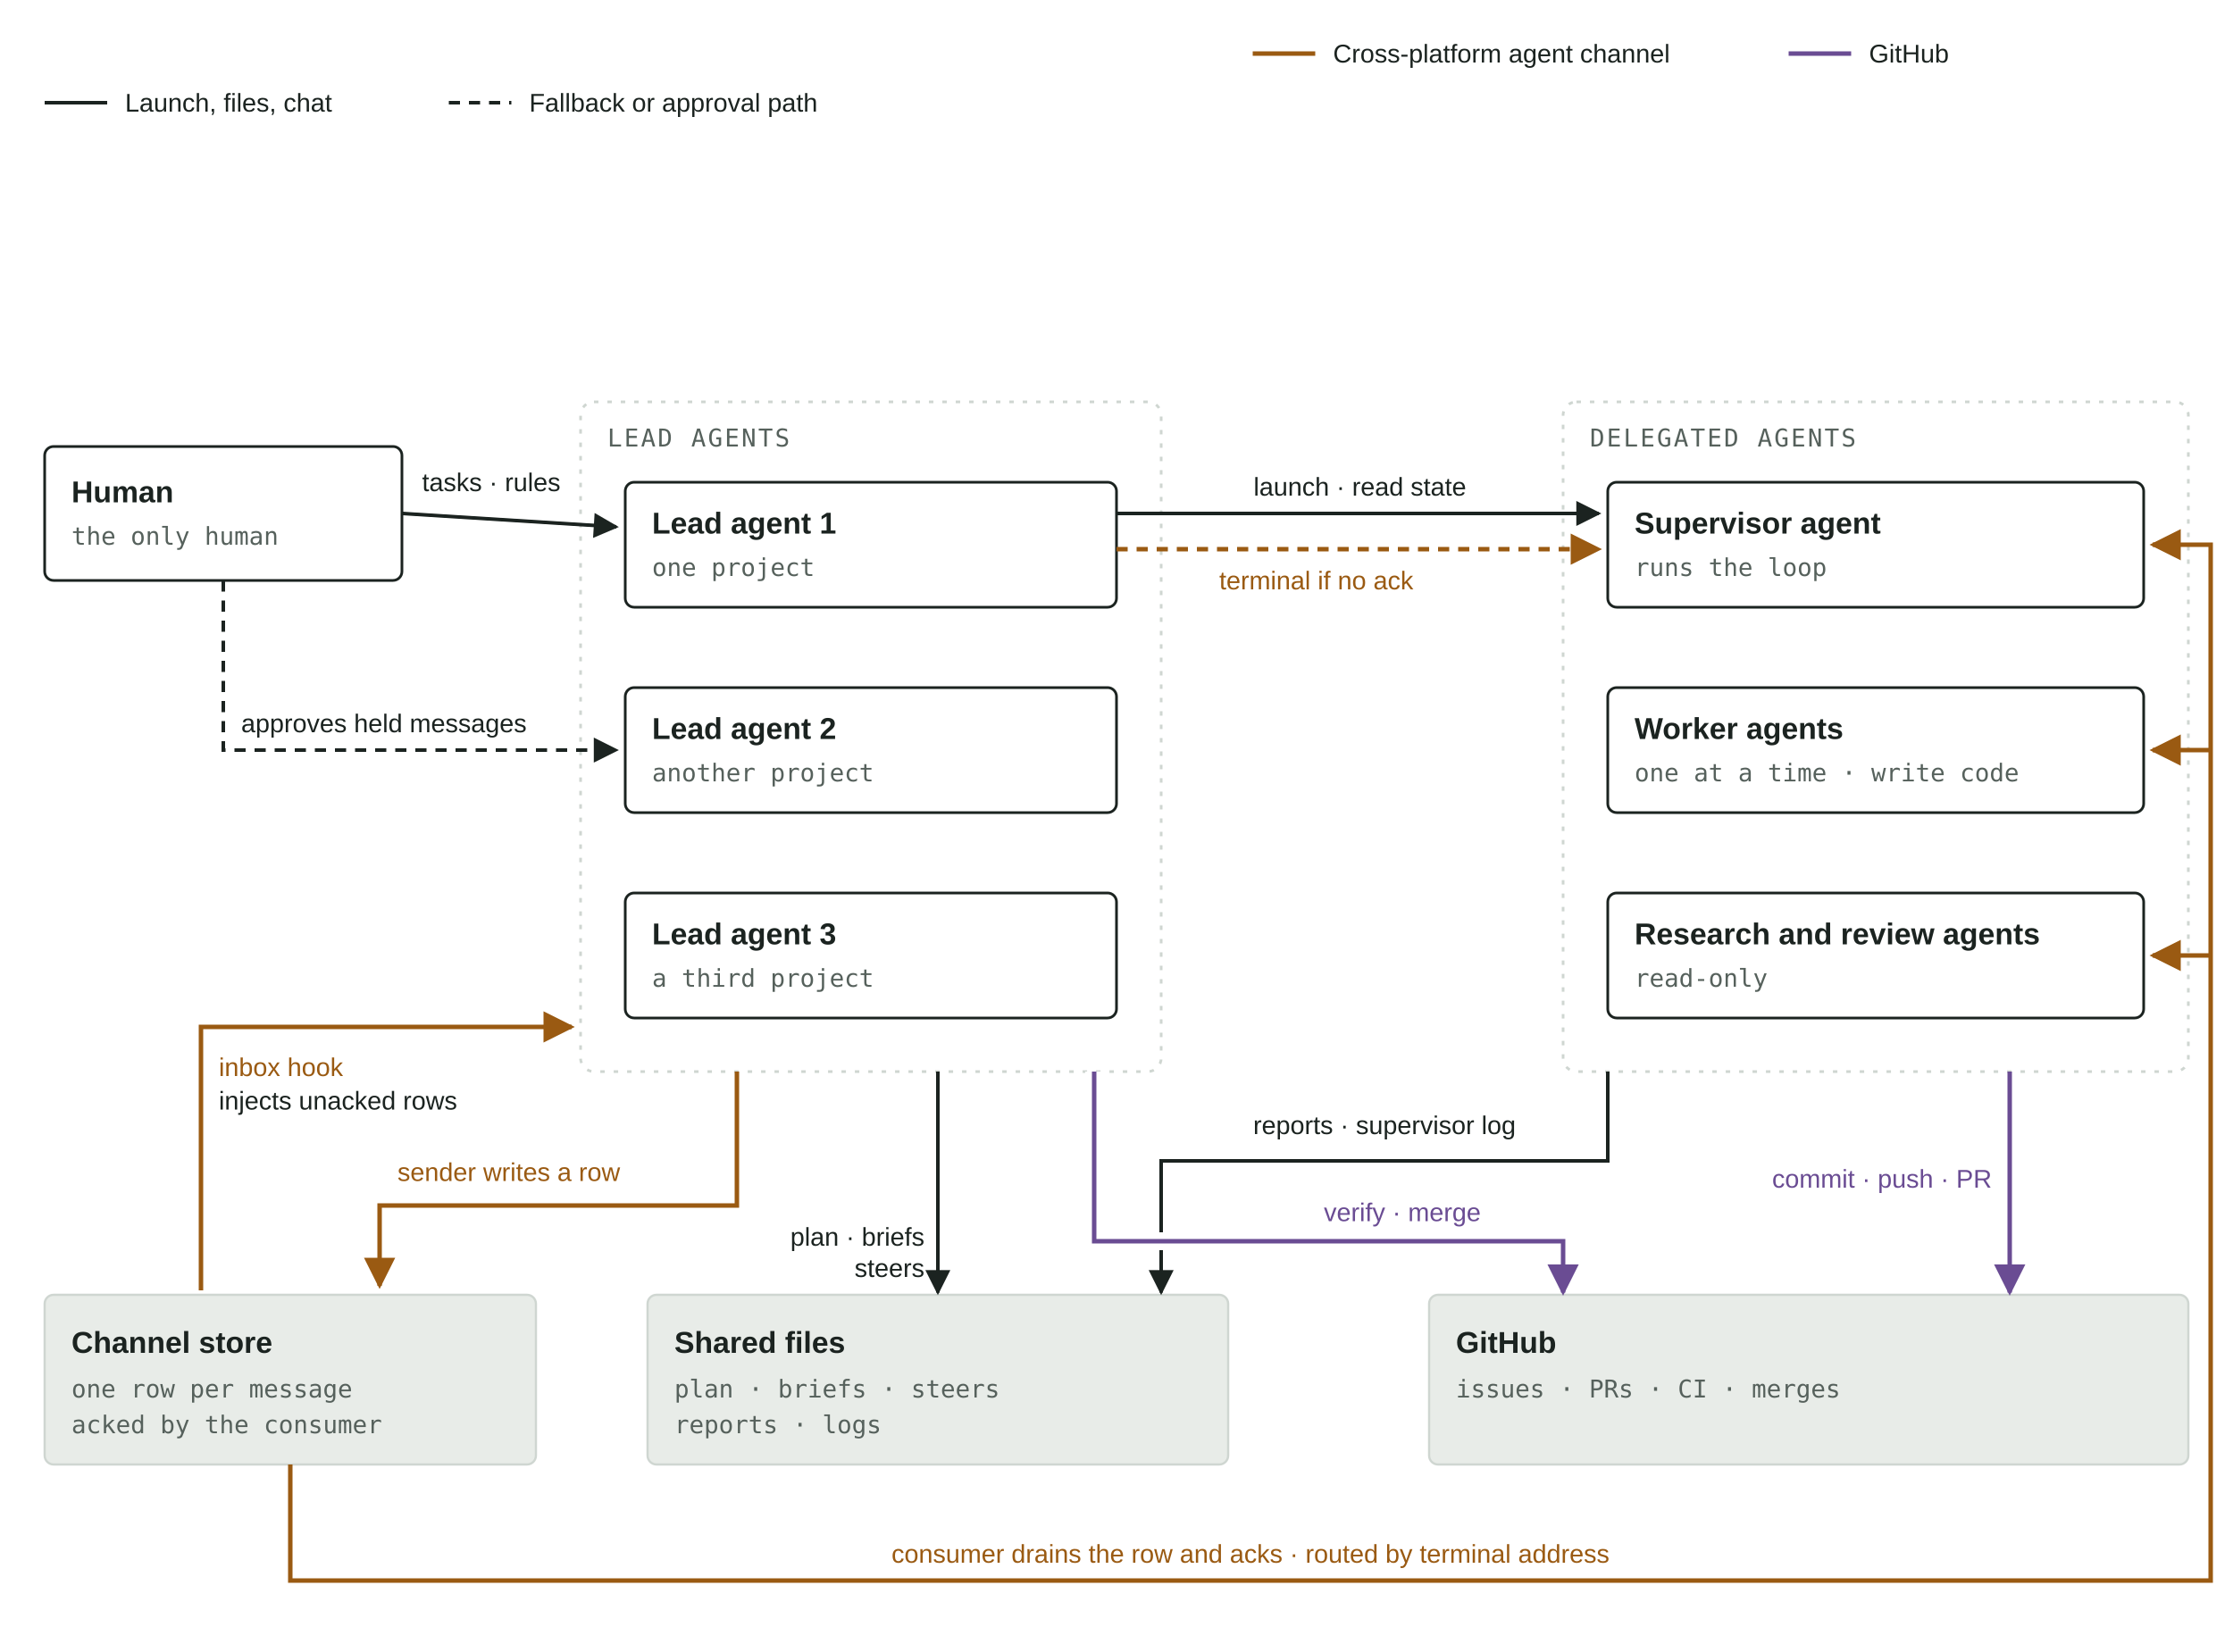
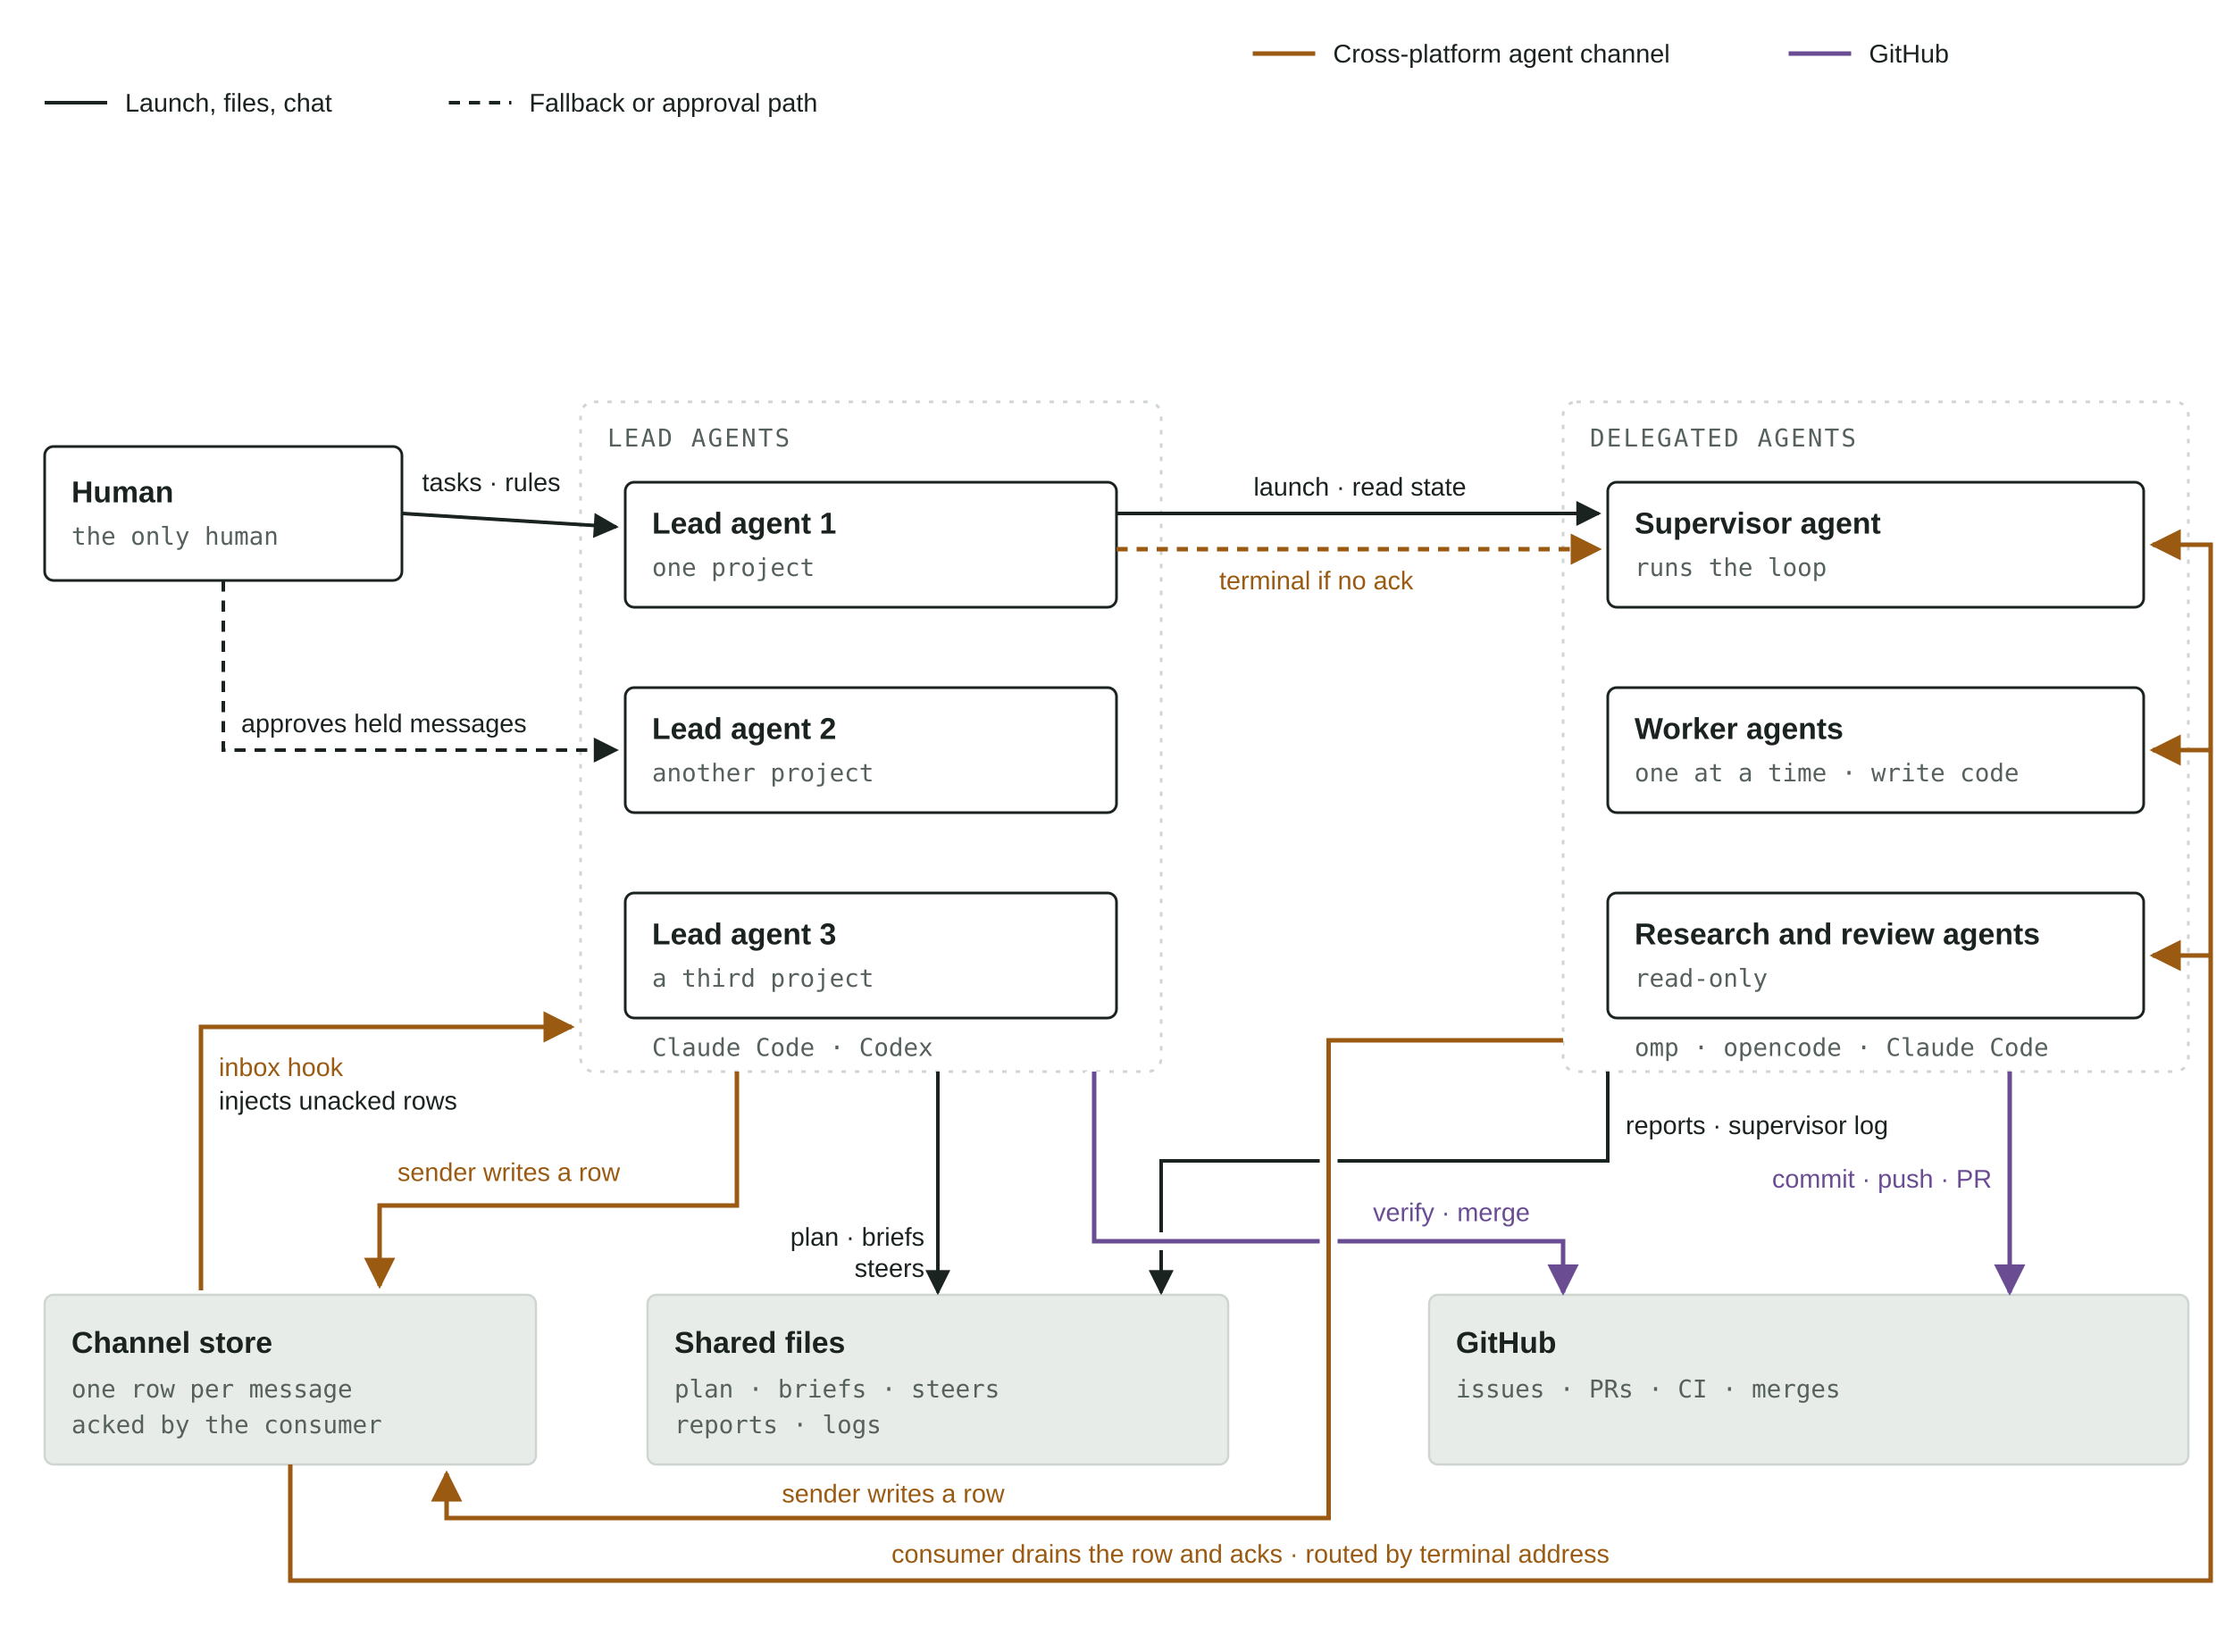
- <svg xmlns="http://www.w3.org/2000/svg" viewBox="0 -160 1000 740" width="1000" height="740" role="img" aria-label="Who can reach whom: a cross-platform agent channel between lead and delegated agents, and GitHub as the record.">
+ <svg xmlns="http://www.w3.org/2000/svg" viewBox="0 -160 1000 740" width="1000" height="740" role="img" aria-label="Who can reach whom: a cross-platform agent channel between lead agents (Claude Code, Codex) and delegated agents (omp, opencode, Claude Code), both of which write rows to it, and GitHub as the record.">
  <style>
  text { font-family: "IBM Plex Sans", "Segoe UI", system-ui, -apple-system, "Helvetica Neue", Arial, sans-serif; }
  .node { fill: #ffffff; stroke: #1b2320; stroke-width: 1.2; }
  .node-soft { fill: #e8ece8; stroke: #cfd6d1; stroke-width: 1; }
  .group { fill: none; stroke: #cfd6d1; stroke-width: 1.2; stroke-dasharray: 2 4; }
  .t-title { font-size: 13.5px; font-weight: 600; fill: #1b2320; }
  .t-sub, .t-group { font-family: "IBM Plex Mono", ui-monospace, "SFMono-Regular", Menlo, Consolas, monospace; font-size: 11px; fill: #56615c; }
  .t-group { letter-spacing: 0.08em; }
  .t-edge { font-size: 11.5px; fill: #1b2320; }
  .t-cross { font-size: 11.5px; fill: #9a5a12; font-weight: 500; }
  .t-gh { font-size: 11.5px; fill: #6a4c93; font-weight: 500; }
  .e { fill: none; stroke-width: 1.6; }
  .e-ink { stroke: #1b2320; }
  .e-cross { stroke: #9a5a12; stroke-width: 2; } .e-gh { stroke: #6a4c93; stroke-width: 2; }
  .e-dash { stroke-dasharray: 5 4; }
  .halo { fill: none; stroke: #ffffff; stroke-width: 8; }
  .m-ink { fill: #1b2320; } .m-cross { fill: #9a5a12; } .m-gh { fill: #6a4c93; }
</style>
  <rect x="0" y="-160" width="1000" height="740" fill="#ffffff" />
  <line x1="561" y1="-136" x2="589" y2="-136" class="e e-cross" />
  <text x="597" y="-132" class="t-edge">Cross-platform agent channel</text>
  <line x1="801" y1="-136" x2="829" y2="-136" class="e e-gh" />
  <text x="837" y="-132" class="t-edge">GitHub</text>
  <line x1="20" y1="-114" x2="48" y2="-114" class="e e-ink" />
  <text x="56" y="-110" class="t-edge">Launch, files, chat</text>
  <line x1="201" y1="-114" x2="229" y2="-114" class="e e-ink e-dash" />
  <text x="237" y="-110" class="t-edge">Fallback or approval path</text>
  <defs>
    <marker id="m1-ink" viewBox="0 0 10 10" refX="9" refY="5" markerWidth="7" markerHeight="7" orient="auto-start-reverse">
      <path d="M0,0 L10,5 L0,10 z" class="m-ink" />
    </marker>
    <marker id="m1-cross" viewBox="0 0 10 10" refX="9" refY="5" markerWidth="7" markerHeight="7" orient="auto-start-reverse">
      <path d="M0,0 L10,5 L0,10 z" class="m-cross" />
    </marker>
    <marker id="m1-gh" viewBox="0 0 10 10" refX="9" refY="5" markerWidth="7" markerHeight="7" orient="auto-start-reverse">
      <path d="M0,0 L10,5 L0,10 z" class="m-gh" />
    </marker>
  </defs>
  <rect x="20" y="40" width="160" height="60" rx="4" class="node" />
  <text x="32" y="65" class="t-title">Human</text>
  <text x="32" y="84" class="t-sub">the only human</text>
  <rect x="260" y="20" width="260" height="300" rx="6" class="group" />
  <text x="272" y="40" class="t-group">LEAD AGENTS</text>
  <rect x="280" y="56" width="220" height="56" rx="4" class="node" />
  <text x="292" y="79" class="t-title">Lead agent 1</text>
  <text x="292" y="98" class="t-sub">one project</text>
  <rect x="280" y="148" width="220" height="56" rx="4" class="node" />
  <text x="292" y="171" class="t-title">Lead agent 2</text>
  <text x="292" y="190" class="t-sub">another project</text>
  <rect x="280" y="240" width="220" height="56" rx="4" class="node" />
  <text x="292" y="263" class="t-title">Lead agent 3</text>
  <text x="292" y="282" class="t-sub">a third project</text>
+   <text x="292" y="313" class="t-sub">Claude Code · Codex</text>
  <rect x="700" y="20" width="280" height="300" rx="6" class="group" />
  <text x="712" y="40" class="t-group">DELEGATED AGENTS</text>
  <rect x="720" y="56" width="240" height="56" rx="4" class="node" />
  <text x="732" y="79" class="t-title">Supervisor agent</text>
  <text x="732" y="98" class="t-sub">runs the loop</text>
  <rect x="720" y="148" width="240" height="56" rx="4" class="node" />
  <text x="732" y="171" class="t-title">Worker agents</text>
  <text x="732" y="190" class="t-sub">one at a time · write code</text>
  <rect x="720" y="240" width="240" height="56" rx="4" class="node" />
  <text x="732" y="263" class="t-title">Research and review agents</text>
  <text x="732" y="282" class="t-sub">read-only</text>
+   <text x="732" y="313" class="t-sub">omp · opencode · Claude Code</text>
  <rect x="20" y="420" width="220" height="76" rx="4" class="node-soft" />
  <text x="32" y="446" class="t-title">Channel store</text>
  <text x="32" y="466" class="t-sub">one row per message</text>
  <text x="32" y="482" class="t-sub">acked by the consumer</text>
  <rect x="290" y="420" width="260" height="76" rx="4" class="node-soft" />
  <text x="302" y="446" class="t-title">Shared files</text>
  <text x="302" y="466" class="t-sub">plan · briefs · steers</text>
  <text x="302" y="482" class="t-sub">reports · logs</text>
  <rect x="640" y="420" width="340" height="76" rx="4" class="node-soft" />
  <text x="652" y="446" class="t-title">GitHub</text>
  <text x="652" y="466" class="t-sub">issues · PRs · CI · merges</text>
  <line x1="180" y1="70" x2="276" y2="76" class="e e-ink" marker-end="url(#m1-ink)" />
  <text x="220" y="60" text-anchor="middle" class="t-edge">tasks · rules</text>
  <polyline points="100,100 100,176 276,176" class="e e-ink e-dash" marker-end="url(#m1-ink)" />
  <text x="108" y="168" class="t-edge">approves held messages</text>
  <line x1="500" y1="70" x2="716" y2="70" class="e e-ink" marker-end="url(#m1-ink)" />
  <text x="609" y="62" text-anchor="middle" class="t-edge">launch · read state</text>
  <line x1="500" y1="86" x2="716" y2="86" class="e e-cross e-dash" marker-end="url(#m1-cross)" />
  <text x="546" y="104" class="t-cross">terminal if no ack</text>
  <polyline points="330,320 330,380 170,380 170,416" class="e e-cross" marker-end="url(#m1-cross)" />
  <text x="178" y="369" class="t-cross">sender writes a row</text>
  <polyline points="90,418 90,300 256,300" class="e e-cross" marker-end="url(#m1-cross)" />
  <text x="98" y="322" class="t-cross">inbox hook</text>
  <text x="98" y="337" class="t-edge">injects unacked rows</text>
  <polyline points="130,496 130,548 990,548 990,84 964,84" class="e e-cross" marker-end="url(#m1-cross)" />
  <line x1="990" y1="176" x2="964" y2="176" class="e e-cross" marker-end="url(#m1-cross)" />
  <line x1="990" y1="268" x2="964" y2="268" class="e e-cross" marker-end="url(#m1-cross)" />
  <text x="560" y="540" text-anchor="middle" class="t-cross">consumer drains the row and acks · routed by terminal address</text>
  <line x1="420" y1="320" x2="420" y2="419" class="e e-ink" marker-end="url(#m1-ink)" />
  <text x="414" y="398" text-anchor="end" class="t-edge">plan · briefs</text>
  <text x="414" y="412" text-anchor="end" class="t-edge">steers</text>
  <polyline points="720,320 720,360 520,360 520,419" class="e e-ink" marker-end="url(#m1-ink)" />
-   <text x="620" y="348" text-anchor="middle" class="t-edge">reports · supervisor log</text>
+   <text x="728" y="348" class="t-edge">reports · supervisor log</text>
  <line x1="900" y1="320" x2="900" y2="419" class="e e-gh" marker-end="url(#m1-gh)" />
  <text x="892" y="372" text-anchor="end" class="t-gh">commit · push · PR</text>
  <polyline points="490,320 490,396 700,396 700,419" class="halo" />
  <polyline points="490,320 490,396 700,396 700,419" class="e e-gh" marker-end="url(#m1-gh)" />
-   <text x="628" y="387" text-anchor="middle" class="t-gh">verify · merge</text>
+   <text x="650" y="387" text-anchor="middle" class="t-gh">verify · merge</text>
+   <polyline points="700,306 595,306 595,520 200,520 200,500" class="halo" />
+   <polyline points="700,306 595,306 595,520 200,520 200,500" class="e e-cross" marker-end="url(#m1-cross)" />
+   <text x="400" y="513" text-anchor="middle" class="t-cross">sender writes a row</text>
</svg>
